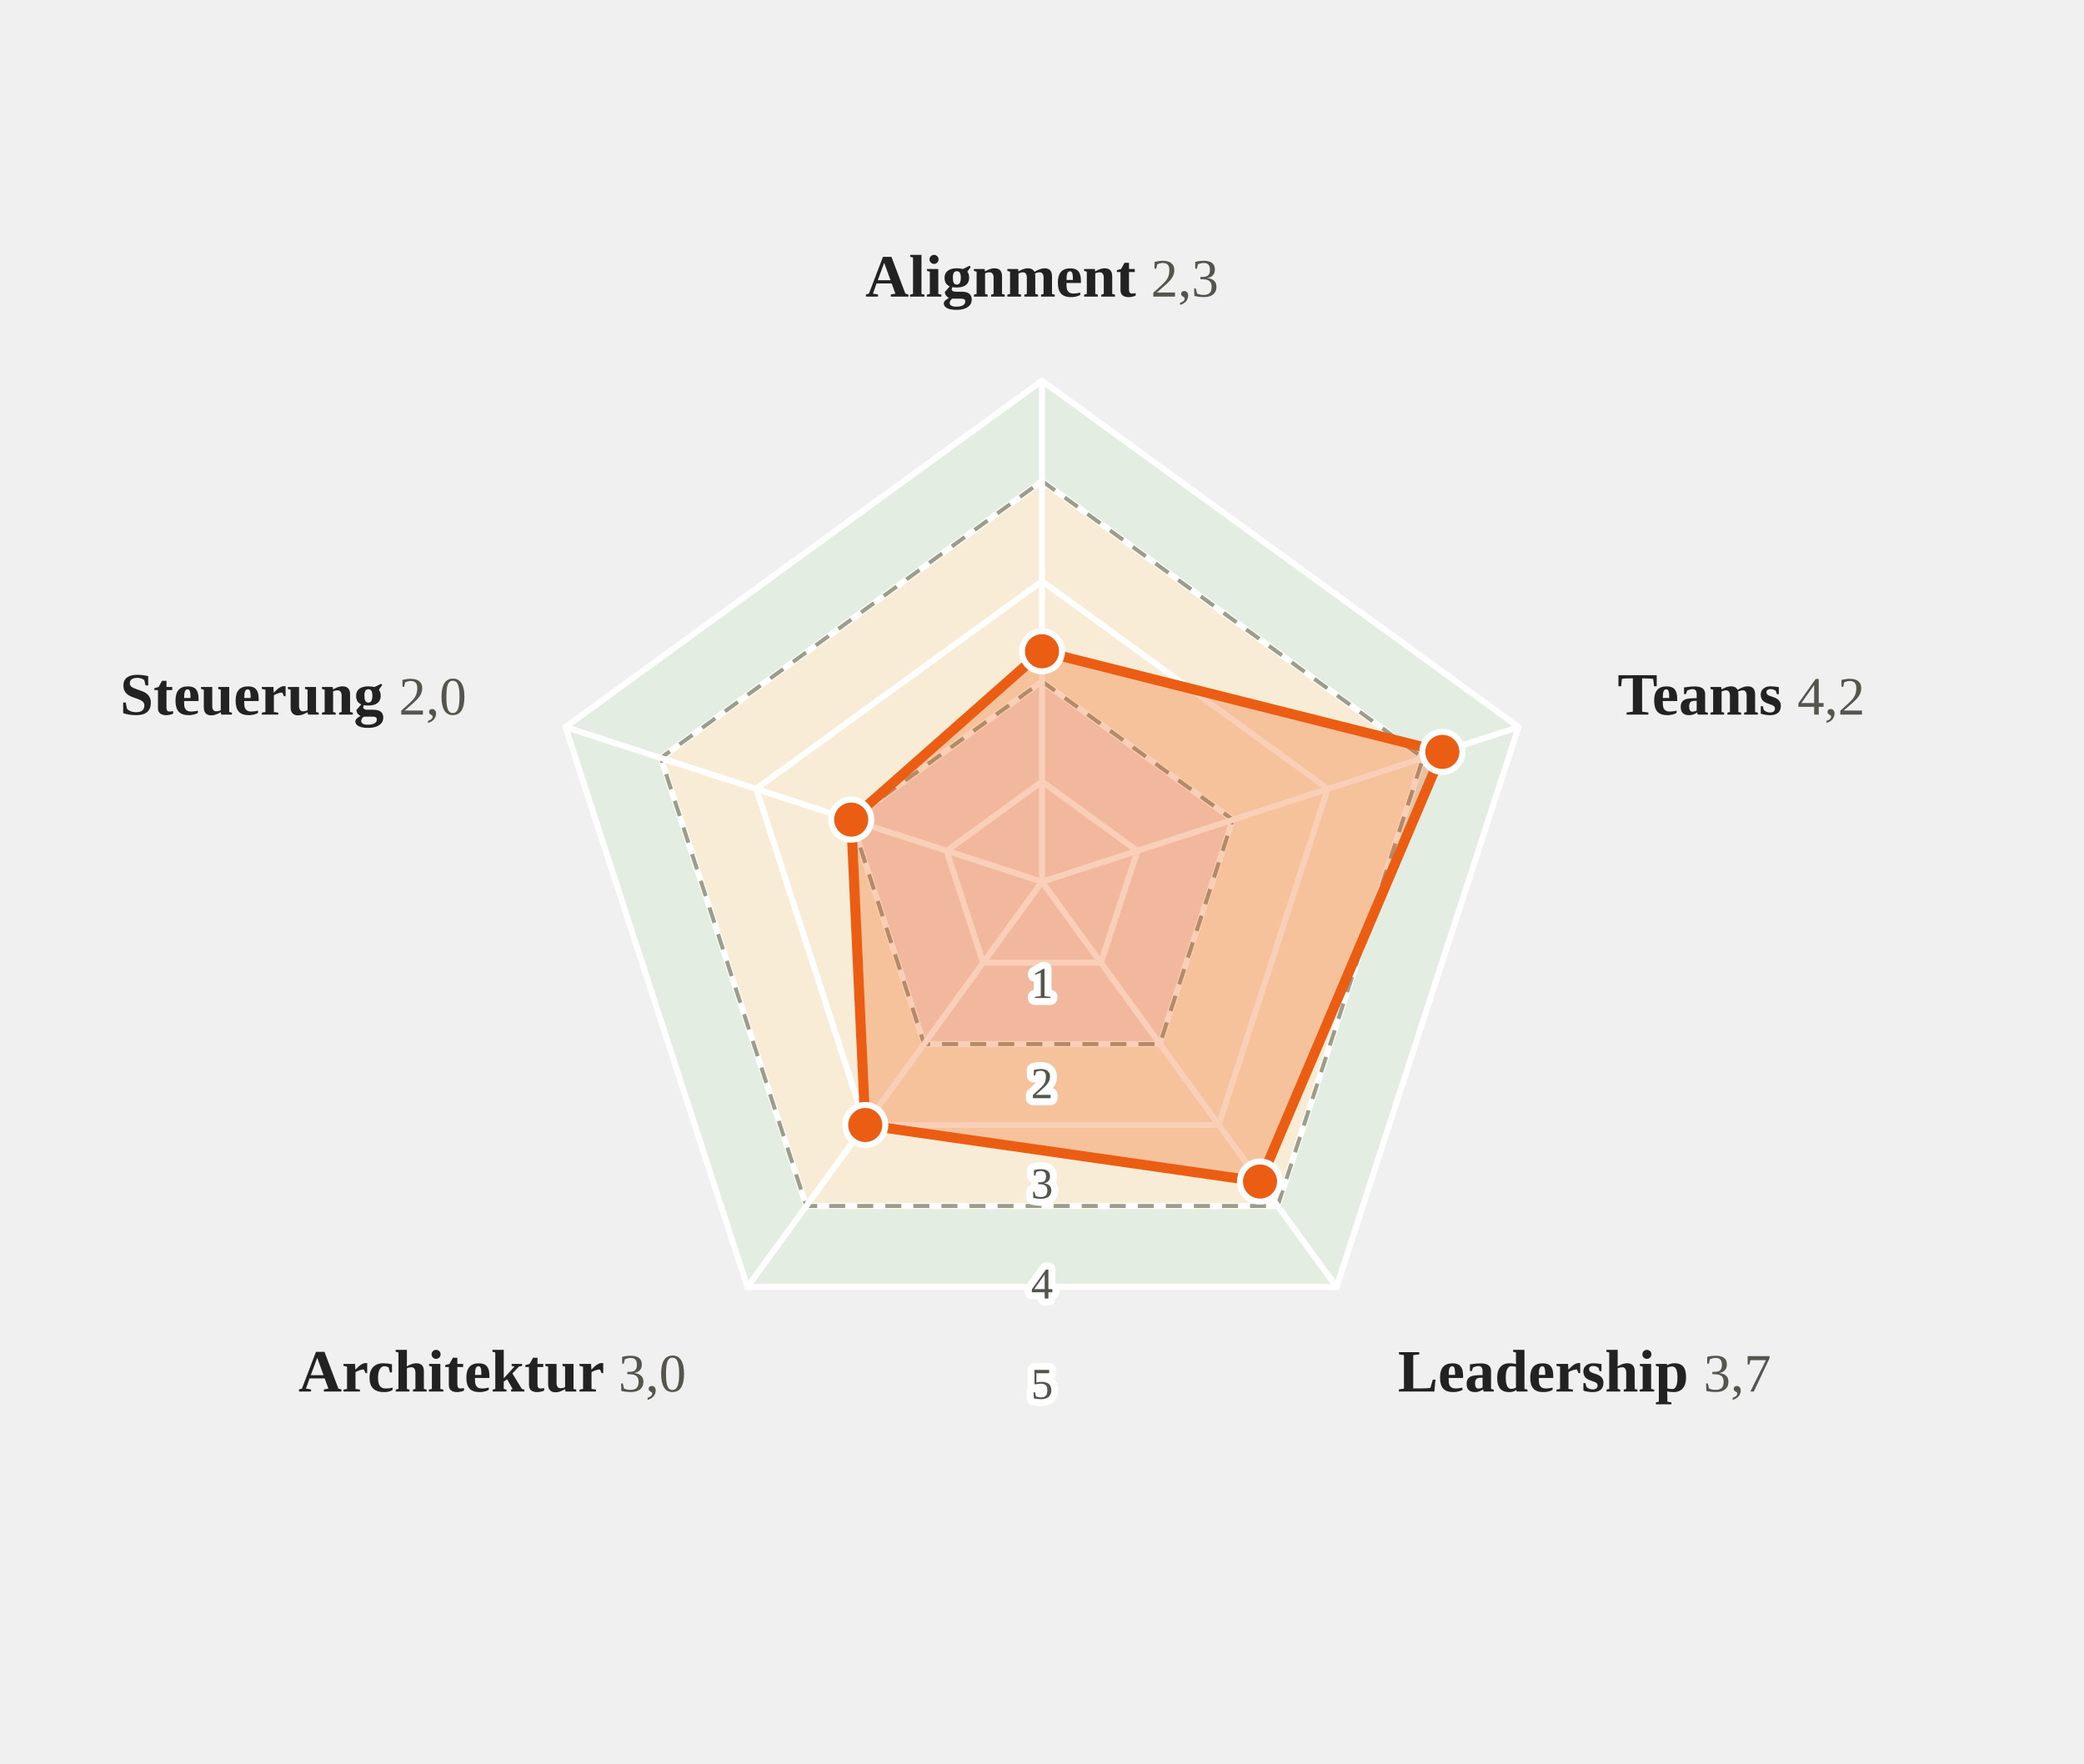
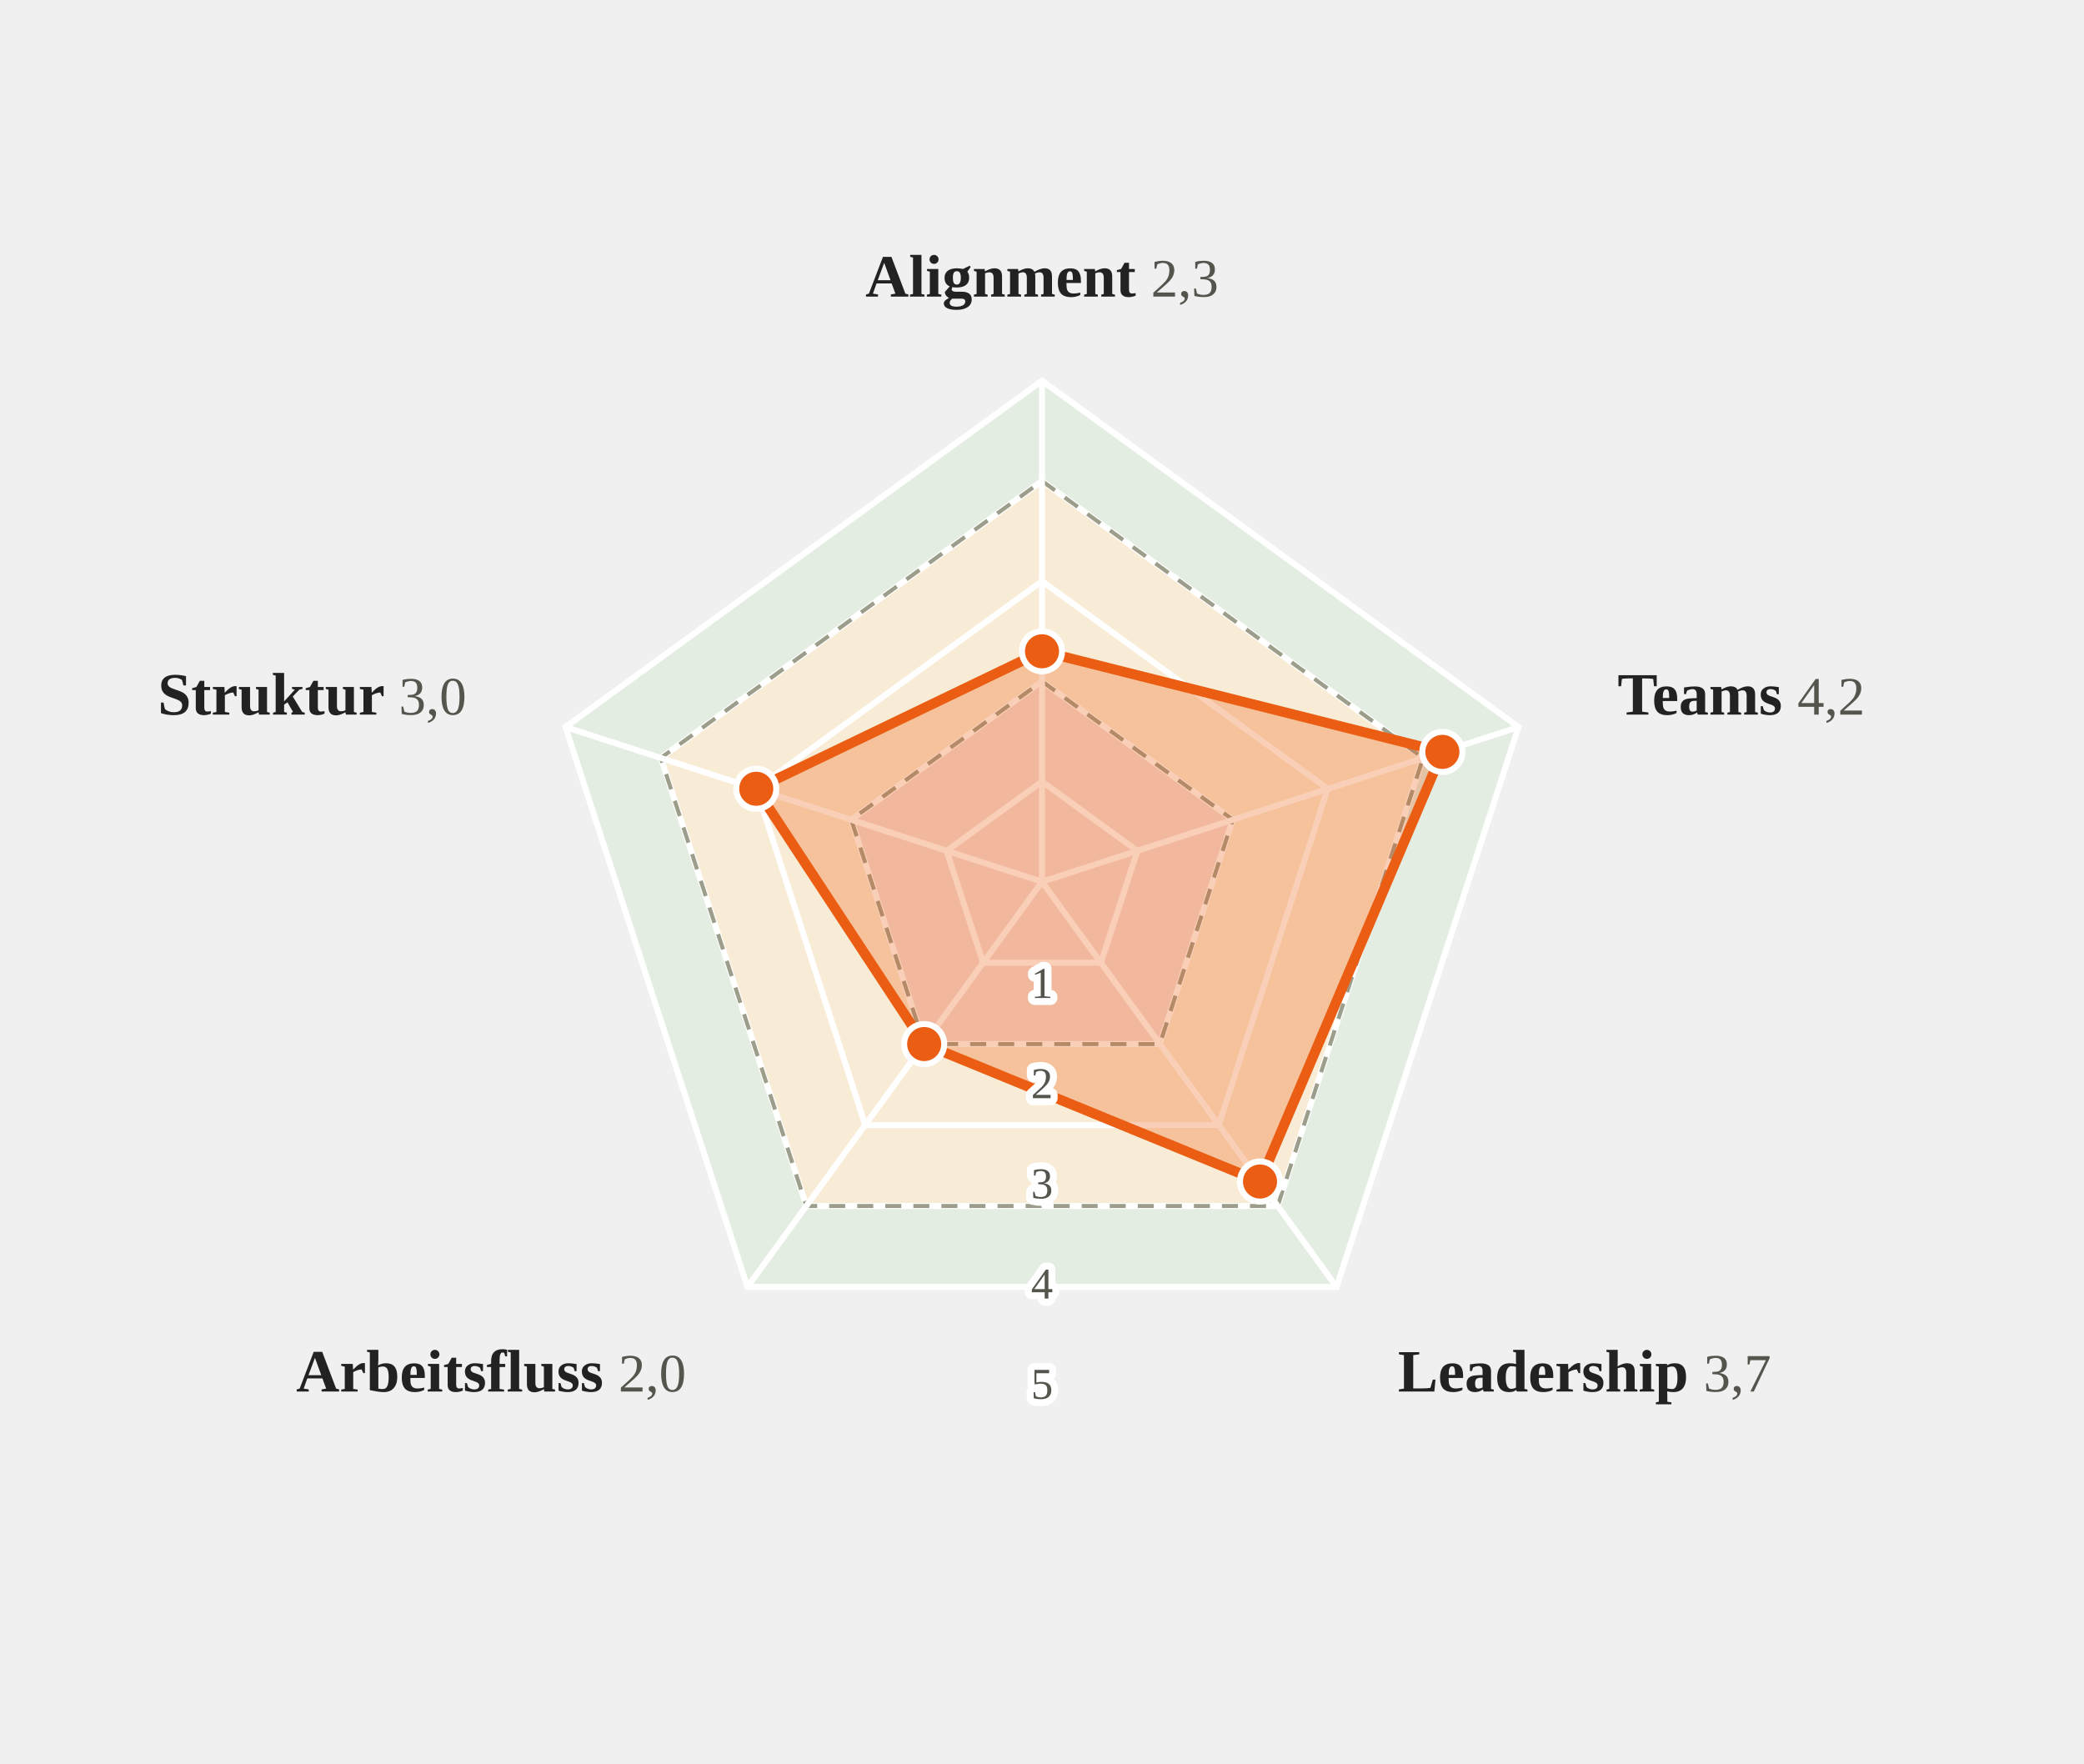
- <svg xmlns="http://www.w3.org/2000/svg" viewBox="0 0 520 440" role="img" aria-label="Beispielergebnis des Quick Checks: Zielscheibe der fünf ATLAS-Dimensionen. Alignment 2,3 von 5, teilweise wirksam. Teams 4,2 von 5, wirksam. Leadership 3,7 von 5, teilweise wirksam. Architektur 3,0 von 5, teilweise wirksam. Steuerung 2,0 von 5, teilweise wirksam">
+ <svg xmlns="http://www.w3.org/2000/svg" viewBox="0 0 520 440" role="img" aria-label="Beispielergebnis des Quick Checks: Zielscheibe der fünf ATLAS-Dimensionen. Alignment 2,3 von 5, teilweise wirksam. Teams 4,2 von 5, wirksam. Leadership 3,7 von 5, teilweise wirksam. Arbeitsfluss 2,0 von 5, teilweise wirksam. Struktur 3,0 von 5, teilweise wirksam">
  <polygon points="260.0,95.0 378.9,181.4 333.5,321.1 186.5,321.1 141.1,181.4" fill="#e3ede1" />
  <polygon points="260.0,120.0 355.1,189.1 318.8,300.9 201.2,300.9 164.9,189.1" fill="#f9ecd6" />
  <polygon points="260.0,170.0 307.6,204.5 289.4,260.5 230.6,260.5 212.4,204.5" fill="#f4ded9" />
  <polygon points="260.0,195.0 283.8,212.3 274.7,240.2 245.3,240.2 236.2,212.3" fill="none" stroke="#ffffff" stroke-width="1.5" />
  <polygon points="260.0,170.0 307.6,204.5 289.4,260.5 230.6,260.5 212.4,204.5" fill="none" stroke="#ffffff" stroke-width="1.5" />
  <polygon points="260.0,145.0 331.3,196.8 304.1,280.7 215.9,280.7 188.7,196.8" fill="none" stroke="#ffffff" stroke-width="1.5" />
  <polygon points="260.0,120.0 355.1,189.1 318.8,300.9 201.2,300.9 164.9,189.1" fill="none" stroke="#ffffff" stroke-width="1.5" />
  <polygon points="260.0,95.0 378.9,181.4 333.5,321.1 186.5,321.1 141.1,181.4" fill="none" stroke="#ffffff" stroke-width="1.5" />
  <polygon points="260.0,170.0 307.6,204.5 289.4,260.5 230.6,260.5 212.4,204.5" fill="none" stroke="#9d9d8c" stroke-width="1" stroke-dasharray="4 3" />
  <polygon points="260.0,120.0 355.1,189.1 318.8,300.9 201.2,300.9 164.9,189.1" fill="none" stroke="#9d9d8c" stroke-width="1" stroke-dasharray="4 3" />
  <line x1="260.0" y1="220.0" x2="260.0" y2="95.0" stroke="#ffffff" stroke-width="1.5" />
  <line x1="260.0" y1="220.0" x2="378.9" y2="181.4" stroke="#ffffff" stroke-width="1.5" />
  <line x1="260.0" y1="220.0" x2="333.5" y2="321.1" stroke="#ffffff" stroke-width="1.5" />
  <line x1="260.0" y1="220.0" x2="186.5" y2="321.1" stroke="#ffffff" stroke-width="1.5" />
  <line x1="260.0" y1="220.0" x2="141.1" y2="181.4" stroke="#ffffff" stroke-width="1.5" />
-   <polygon points="260.0,162.5 359.9,187.6 314.4,294.8 215.9,280.7 212.4,204.5" fill="rgba(234,93,18,0.30)" stroke="#ea5d12" stroke-width="2.5" />
+   <polygon points="260.0,162.5 359.9,187.6 314.4,294.8 230.6,260.5 188.7,196.8" fill="rgba(234,93,18,0.30)" stroke="#ea5d12" stroke-width="2.5" />
  <circle cx="260.0" cy="162.5" r="5" fill="#ea5d12" stroke="#ffffff" stroke-width="1.5" />
  <circle cx="359.9" cy="187.6" r="5" fill="#ea5d12" stroke="#ffffff" stroke-width="1.5" />
  <circle cx="314.4" cy="294.8" r="5" fill="#ea5d12" stroke="#ffffff" stroke-width="1.5" />
-   <circle cx="215.9" cy="280.7" r="5" fill="#ea5d12" stroke="#ffffff" stroke-width="1.5" />
-   <circle cx="212.4" cy="204.5" r="5" fill="#ea5d12" stroke="#ffffff" stroke-width="1.5" />
+   <circle cx="230.6" cy="260.5" r="5" fill="#ea5d12" stroke="#ffffff" stroke-width="1.5" />
+   <circle cx="188.7" cy="196.8" r="5" fill="#ea5d12" stroke="#ffffff" stroke-width="1.5" />
  <text x="260.0" y="249.0" text-anchor="middle" font-size="11" fill="#55554e" paint-order="stroke" stroke="#ffffff" stroke-width="3.5" stroke-linejoin="round">1</text>
  <text x="260.0" y="274.0" text-anchor="middle" font-size="11" fill="#55554e" paint-order="stroke" stroke="#ffffff" stroke-width="3.5" stroke-linejoin="round">2</text>
  <text x="260.0" y="299.0" text-anchor="middle" font-size="11" fill="#55554e" paint-order="stroke" stroke="#ffffff" stroke-width="3.5" stroke-linejoin="round">3</text>
  <text x="260.0" y="324.0" text-anchor="middle" font-size="11" fill="#55554e" paint-order="stroke" stroke="#ffffff" stroke-width="3.5" stroke-linejoin="round">4</text>
  <text x="260.0" y="349.0" text-anchor="middle" font-size="11" fill="#55554e" paint-order="stroke" stroke="#ffffff" stroke-width="3.5" stroke-linejoin="round">5</text>
  <text x="260.0" y="74.0" text-anchor="middle" font-size="15" font-weight="700" fill="#222" font-family="Source Sans 3, Noto Sans, system-ui, sans-serif">Alignment <tspan font-weight="400" font-size="13.5" fill="#55554e">2,3</tspan>
  </text>
  <text x="403.6" y="178.3" text-anchor="start" font-size="15" font-weight="700" fill="#222" font-family="Source Sans 3, Noto Sans, system-ui, sans-serif">Teams <tspan font-weight="400" font-size="13.5" fill="#55554e">4,2</tspan>
  </text>
  <text x="348.8" y="347.2" text-anchor="start" font-size="15" font-weight="700" fill="#222" font-family="Source Sans 3, Noto Sans, system-ui, sans-serif">Leadership <tspan font-weight="400" font-size="13.5" fill="#55554e">3,7</tspan>
  </text>
-   <text x="171.2" y="347.2" text-anchor="end" font-size="15" font-weight="700" fill="#222" font-family="Source Sans 3, Noto Sans, system-ui, sans-serif">Architektur <tspan font-weight="400" font-size="13.5" fill="#55554e">3,0</tspan>
+   <text x="171.2" y="347.2" text-anchor="end" font-size="15" font-weight="700" fill="#222" font-family="Source Sans 3, Noto Sans, system-ui, sans-serif">Arbeitsfluss <tspan font-weight="400" font-size="13.5" fill="#55554e">2,0</tspan>
  </text>
-   <text x="116.4" y="178.3" text-anchor="end" font-size="15" font-weight="700" fill="#222" font-family="Source Sans 3, Noto Sans, system-ui, sans-serif">Steuerung <tspan font-weight="400" font-size="13.5" fill="#55554e">2,0</tspan>
+   <text x="116.4" y="178.3" text-anchor="end" font-size="15" font-weight="700" fill="#222" font-family="Source Sans 3, Noto Sans, system-ui, sans-serif">Struktur <tspan font-weight="400" font-size="13.5" fill="#55554e">3,0</tspan>
  </text>
</svg>
